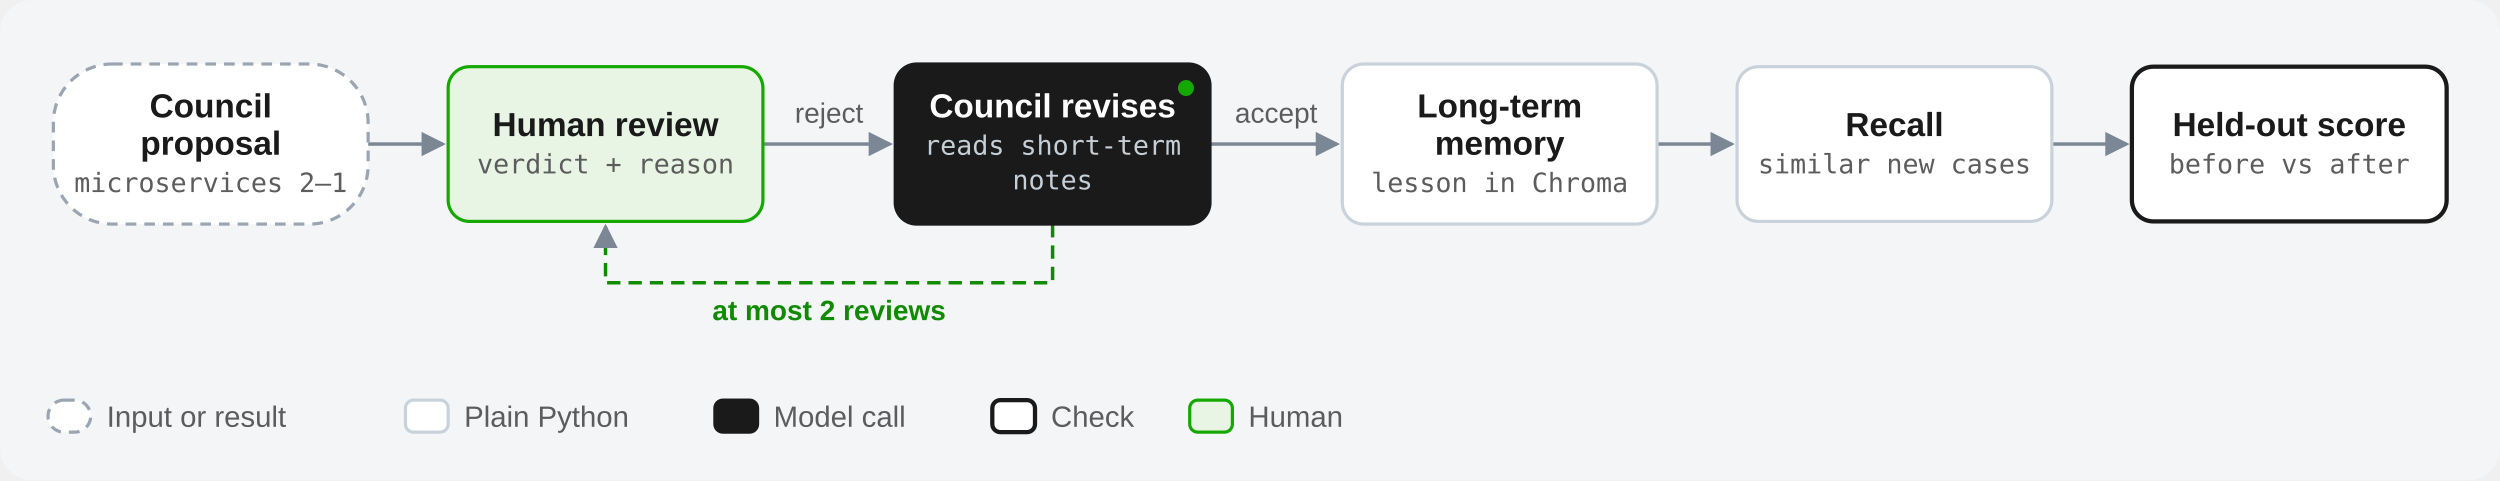
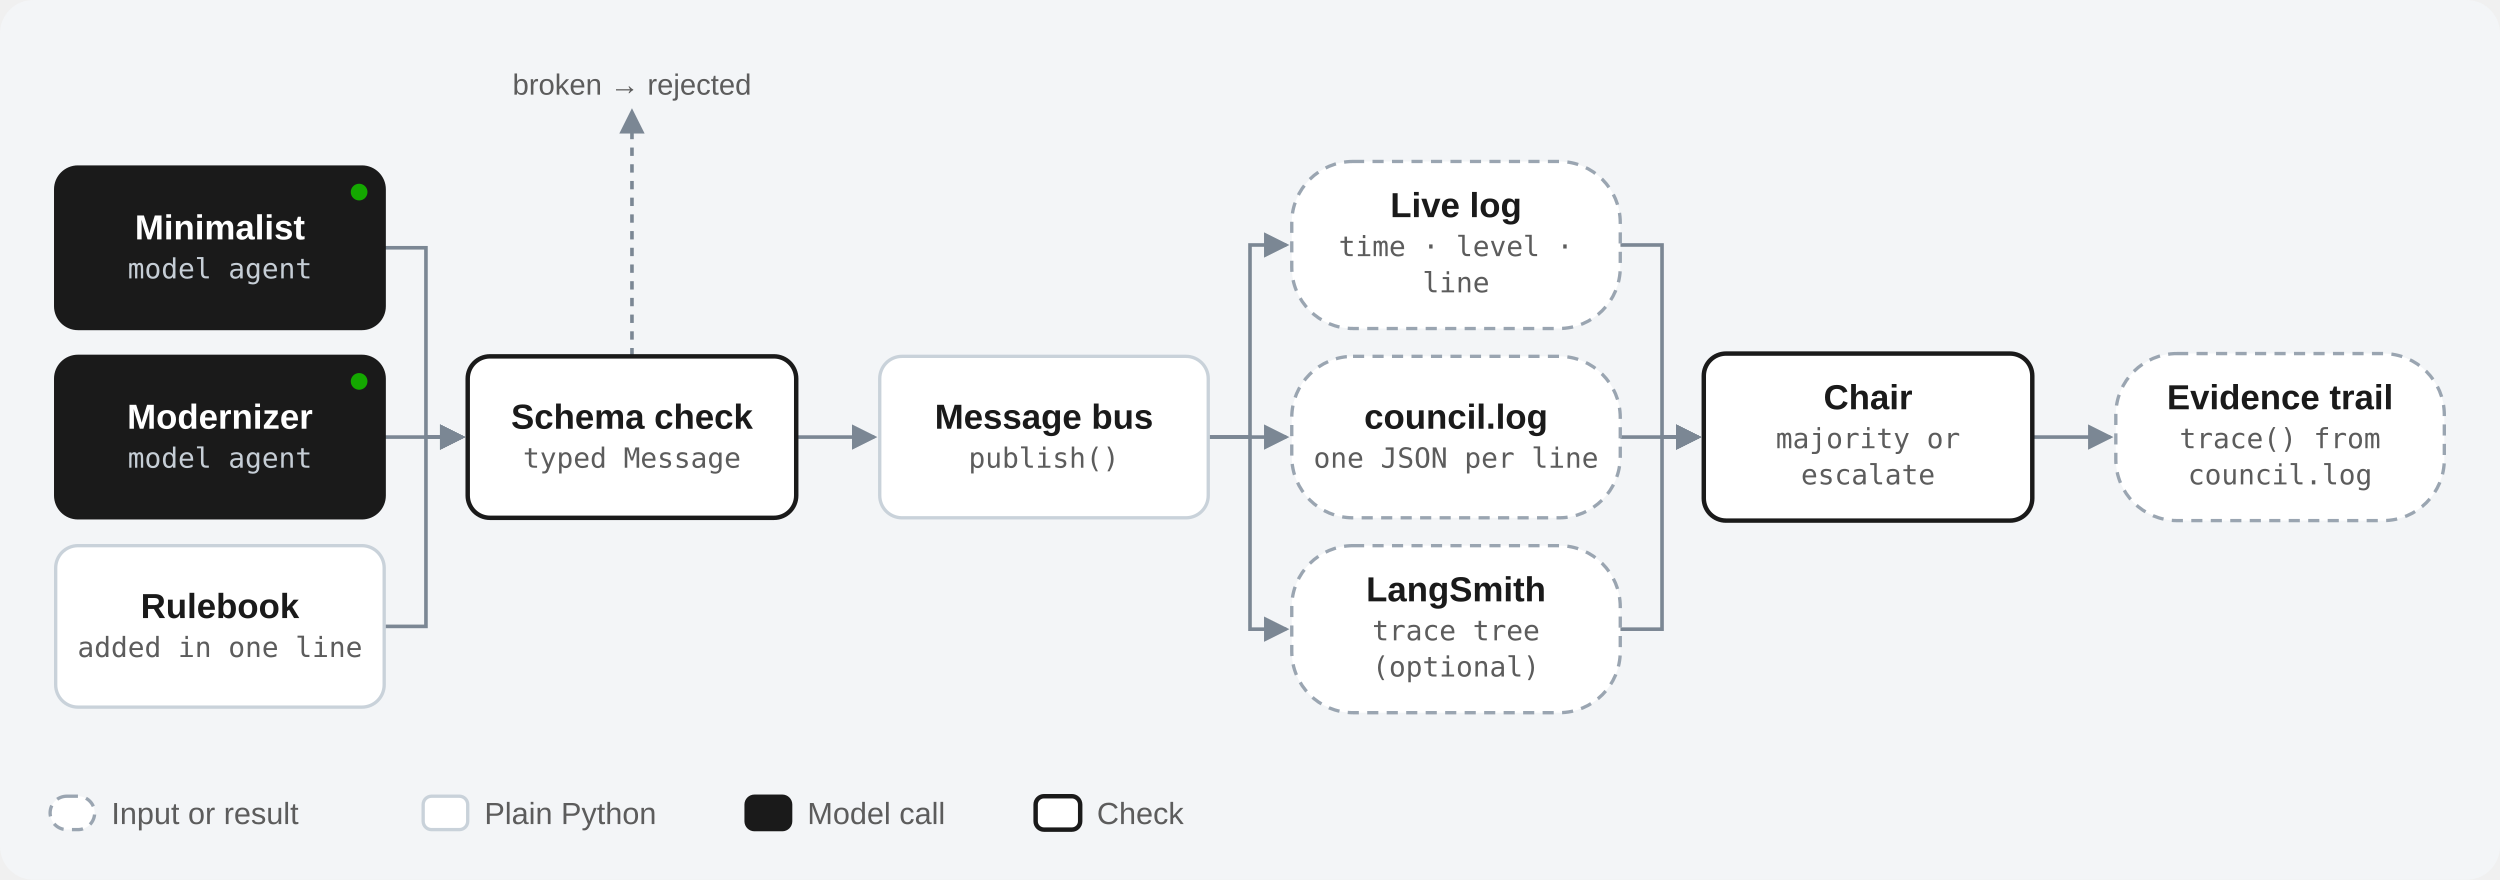
- <svg xmlns="http://www.w3.org/2000/svg" class="dg" role="img" viewBox="0 0 937.2 180" width="937.2" height="180">
+ <svg xmlns="http://www.w3.org/2000/svg" class="dg" role="img" viewBox="0 0 898 316" width="898" height="316">
  <style>text{font-family:"Helvetica Neue",Arial,sans-serif}.dg{display:block;max-width:100%;height:auto;margin:0 auto;overflow:visible;font-family:inherit}.dg rect{stroke-width:1.2}.dg-title{font-size:12.5px;font-weight:600;text-anchor:middle;fill:#1a1a1a}.dg-sub{font-family:"SF Mono",Consolas,monospace;font-size:10px;text-anchor:middle;fill:#5c5c5c}.dg-data rect{fill:#fff;stroke:#9aa5b1;stroke-dasharray:4 3}.dg-code rect{fill:#fff;stroke:#c9d2da}.dg-model rect{fill:#1a1a1a;stroke:#1a1a1a}.dg-model .dg-title{fill:#fff}.dg-model .dg-sub{fill:#c6ced6}.dg-dot{fill:#14a800}.dg-check rect{fill:#fff;stroke:#1a1a1a;stroke-width:1.6}.dg-human rect{fill:#e8f5e4;stroke:#14a800}.dg-gate path{fill:#fff;stroke:#1a1a1a;stroke-width:1.6}.dg-gate-label{font-size:10.5px;font-weight:600;text-anchor:middle;fill:#1a1a1a}.dg-edge{fill:none;stroke:#7b8794;stroke-width:1.3}.dg marker path{fill:#7b8794}.dg-exit{stroke-dasharray:3 3}.dg-loop{stroke:#108a00;stroke-dasharray:5 3}.dg-edge-label,.dg-exit-label,.dg-loop-label{font-size:10.5px;fill:#5c5c5c;text-anchor:middle}.dg-loop-label{fill:#108a00;font-weight:600}.dg-start{text-anchor:start}.dg-end{text-anchor:end}.dg-legend-text{font-size:11px;fill:#5c5c5c}</style>
-   <rect width="937.2" height="180" rx="12" fill="#f3f5f7" />
+   <rect width="898" height="316" rx="12" fill="#f3f5f7" />
  <defs>
    <marker id="arrow" viewBox="0 0 8 8" refX="7" refY="4" markerWidth="7" markerHeight="7" orient="auto-start-reverse">
      <path d="M0 0L8 4L0 8Z" />
    </marker>
  </defs>
  <g transform="translate(18 18)">
-     <path class="dg-edge" d="M120 36H148" marker-end="url(#arrow)" />
-     <path class="dg-edge" d="M268 36H315.6" marker-end="url(#arrow)" />
-     <text class="dg-edge-label" x="292.8" y="28">reject</text>
-     <path class="dg-edge" d="M435.6 36H483.2" marker-end="url(#arrow)" />
-     <text class="dg-edge-label" x="460.4" y="28">accept</text>
-     <path class="dg-edge" d="M603.2 36H631.2" marker-end="url(#arrow)" />
-     <path class="dg-edge" d="M751.2 36H779.2" marker-end="url(#arrow)" />
-     <path class="dg-edge dg-loop" d="M376.6 66V88H209V67" marker-end="url(#arrow)" />
-     <text class="dg-loop-label" x="292.8" y="102">at most 2 reviews</text>
-     <g class="dg-data">
-       <rect x="2" y="6" width="118" height="60" rx="22" />
-       <text class="dg-title" x="61" y="26">Council</text>
-       <text class="dg-title" x="61" y="40">proposal</text>
-       <text class="dg-sub" x="61" y="54">microservices 2–1</text>
-     </g>
-     <g class="dg-human">
-       <rect x="150" y="7" width="118" height="58" rx="8" />
-       <text class="dg-title" x="209" y="33">Human review</text>
-       <text class="dg-sub" x="209" y="47">verdict + reason</text>
+     <path class="dg-edge" d="M120 71H135V139H148" marker-end="url(#arrow)" />
+     <path class="dg-edge" d="M120 139H148" marker-end="url(#arrow)" />
+     <path class="dg-edge" d="M120 207H135V139H148" marker-end="url(#arrow)" />
+     <path class="dg-edge" d="M268 139H296" marker-end="url(#arrow)" />
+     <path class="dg-edge" d="M416 139H431V70H444" marker-end="url(#arrow)" />
+     <path class="dg-edge" d="M416 139H444" marker-end="url(#arrow)" />
+     <path class="dg-edge" d="M416 139H431V208H444" marker-end="url(#arrow)" />
+     <path class="dg-edge" d="M564 70H579V139H592" marker-end="url(#arrow)" />
+     <path class="dg-edge" d="M564 139H592" marker-end="url(#arrow)" />
+     <path class="dg-edge" d="M564 208H579V139H592" marker-end="url(#arrow)" />
+     <path class="dg-edge" d="M712 139H740" marker-end="url(#arrow)" />
+     <path class="dg-edge dg-exit" d="M209 110V22" marker-end="url(#arrow)" />
+     <text class="dg-exit-label" x="209" y="16">broken → rejected</text>
+     <g class="dg-model">
+       <rect x="2" y="42" width="118" height="58" rx="8" />
+       <circle class="dg-dot" cx="111" cy="51" r="3" />
+       <text class="dg-title" x="61" y="68">Minimalist</text>
+       <text class="dg-sub" x="61" y="82">model agent</text>
    </g>
    <g class="dg-model">
-       <rect x="317.6" y="6" width="118" height="60" rx="8" />
-       <circle class="dg-dot" cx="426.6" cy="15" r="3" />
-       <text class="dg-title" x="376.6" y="26">Council revises</text>
-       <text class="dg-sub" x="376.6" y="40">reads short-term</text>
-       <text class="dg-sub" x="376.6" y="53">notes</text>
+       <rect x="2" y="110" width="118" height="58" rx="8" />
+       <circle class="dg-dot" cx="111" cy="119" r="3" />
+       <text class="dg-title" x="61" y="136">Modernizer</text>
+       <text class="dg-sub" x="61" y="150">model agent</text>
    </g>
    <g class="dg-code">
-       <rect x="485.2" y="6" width="118" height="60" rx="8" />
-       <text class="dg-title" x="544.2" y="26">Long-term</text>
-       <text class="dg-title" x="544.2" y="40">memory</text>
-       <text class="dg-sub" x="544.2" y="54">lesson in Chroma</text>
+       <rect x="2" y="178" width="118" height="58" rx="8" />
+       <text class="dg-title" x="61" y="204">Rulebook</text>
+       <text class="dg-sub" x="61" y="218">added in one line</text>
+     </g>
+     <g class="dg-check">
+       <rect x="150" y="110" width="118" height="58" rx="8" />
+       <text class="dg-title" x="209" y="136">Schema check</text>
+       <text class="dg-sub" x="209" y="150">typed Message</text>
    </g>
    <g class="dg-code">
-       <rect x="633.2" y="7" width="118" height="58" rx="8" />
-       <text class="dg-title" x="692.2" y="33">Recall</text>
-       <text class="dg-sub" x="692.2" y="47">similar new cases</text>
+       <rect x="298" y="110" width="118" height="58" rx="8" />
+       <text class="dg-title" x="357" y="136">Message bus</text>
+       <text class="dg-sub" x="357" y="150">publish()</text>
+     </g>
+     <g class="dg-data">
+       <rect x="446" y="40" width="118" height="60" rx="22" />
+       <text class="dg-title" x="505" y="60">Live log</text>
+       <text class="dg-sub" x="505" y="74">time · level ·</text>
+       <text class="dg-sub" x="505" y="87">line</text>
+     </g>
+     <g class="dg-data">
+       <rect x="446" y="110" width="118" height="58" rx="22" />
+       <text class="dg-title" x="505" y="136">council.log</text>
+       <text class="dg-sub" x="505" y="150">one JSON per line</text>
+     </g>
+     <g class="dg-data">
+       <rect x="446" y="178" width="118" height="60" rx="22" />
+       <text class="dg-title" x="505" y="198">LangSmith</text>
+       <text class="dg-sub" x="505" y="212">trace tree</text>
+       <text class="dg-sub" x="505" y="225">(optional)</text>
    </g>
    <g class="dg-check">
-       <rect x="781.2" y="7" width="118" height="58" rx="8" />
-       <text class="dg-title" x="840.2" y="33">Held-out score</text>
-       <text class="dg-sub" x="840.2" y="47">before vs after</text>
+       <rect x="594" y="109" width="118" height="60" rx="8" />
+       <text class="dg-title" x="653" y="129">Chair</text>
+       <text class="dg-sub" x="653" y="143">majority or</text>
+       <text class="dg-sub" x="653" y="156">escalate</text>
+     </g>
+     <g class="dg-data">
+       <rect x="742" y="109" width="118" height="60" rx="22" />
+       <text class="dg-title" x="801" y="129">Evidence trail</text>
+       <text class="dg-sub" x="801" y="143">trace() from</text>
+       <text class="dg-sub" x="801" y="156">council.log</text>
    </g>
  </g>
-   <g transform="translate(18 150)">
+   <g transform="translate(18 286)">
    <g class="dg-data">
      <rect x="0" y="0" width="16" height="12" rx="6" />
    </g>
    <text class="dg-legend-text" x="22" y="10">Input or result</text>
    <g class="dg-code">
      <rect x="134" y="0" width="16" height="12" rx="3" />
    </g>
    <text class="dg-legend-text" x="156" y="10">Plain Python</text>
    <g class="dg-model">
      <rect x="250" y="0" width="16" height="12" rx="3" />
    </g>
    <text class="dg-legend-text" x="272" y="10">Model call</text>
    <g class="dg-check">
      <rect x="354" y="0" width="16" height="12" rx="3" />
    </g>
    <text class="dg-legend-text" x="376" y="10">Check</text>
-     <g class="dg-human">
-       <rect x="428" y="0" width="16" height="12" rx="3" />
-     </g>
-     <text class="dg-legend-text" x="450" y="10">Human</text>
  </g>
</svg>
